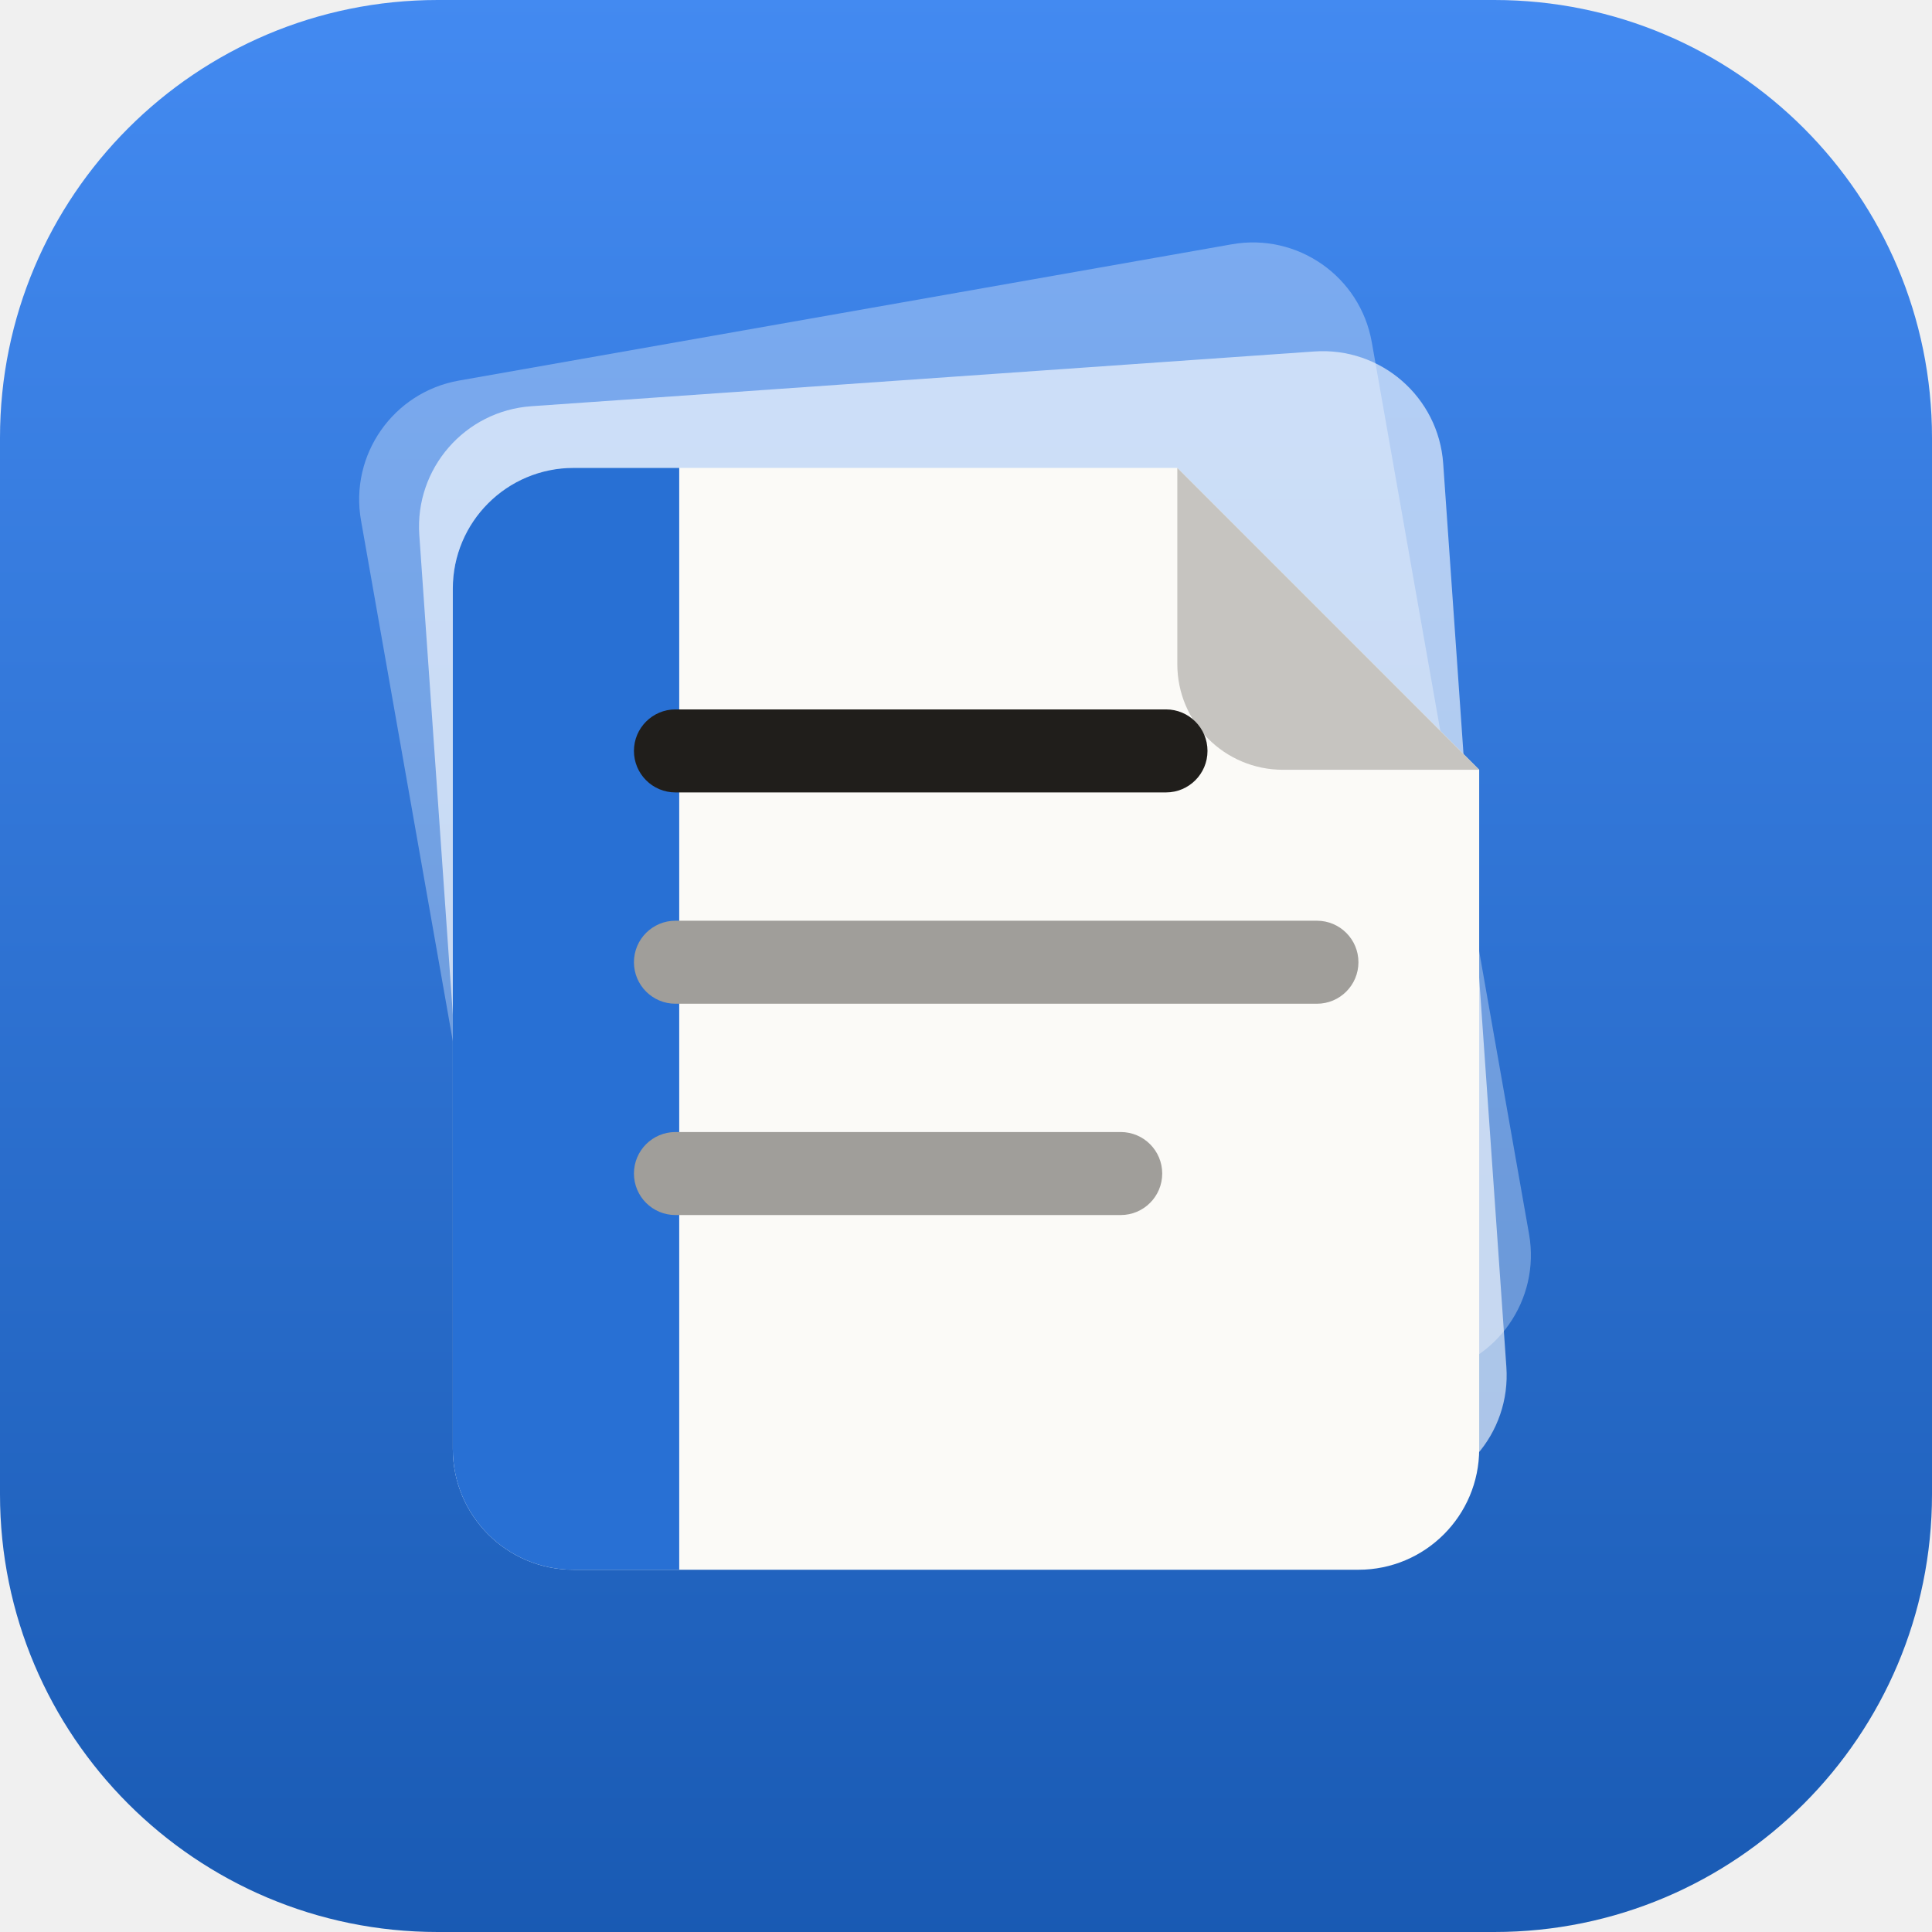
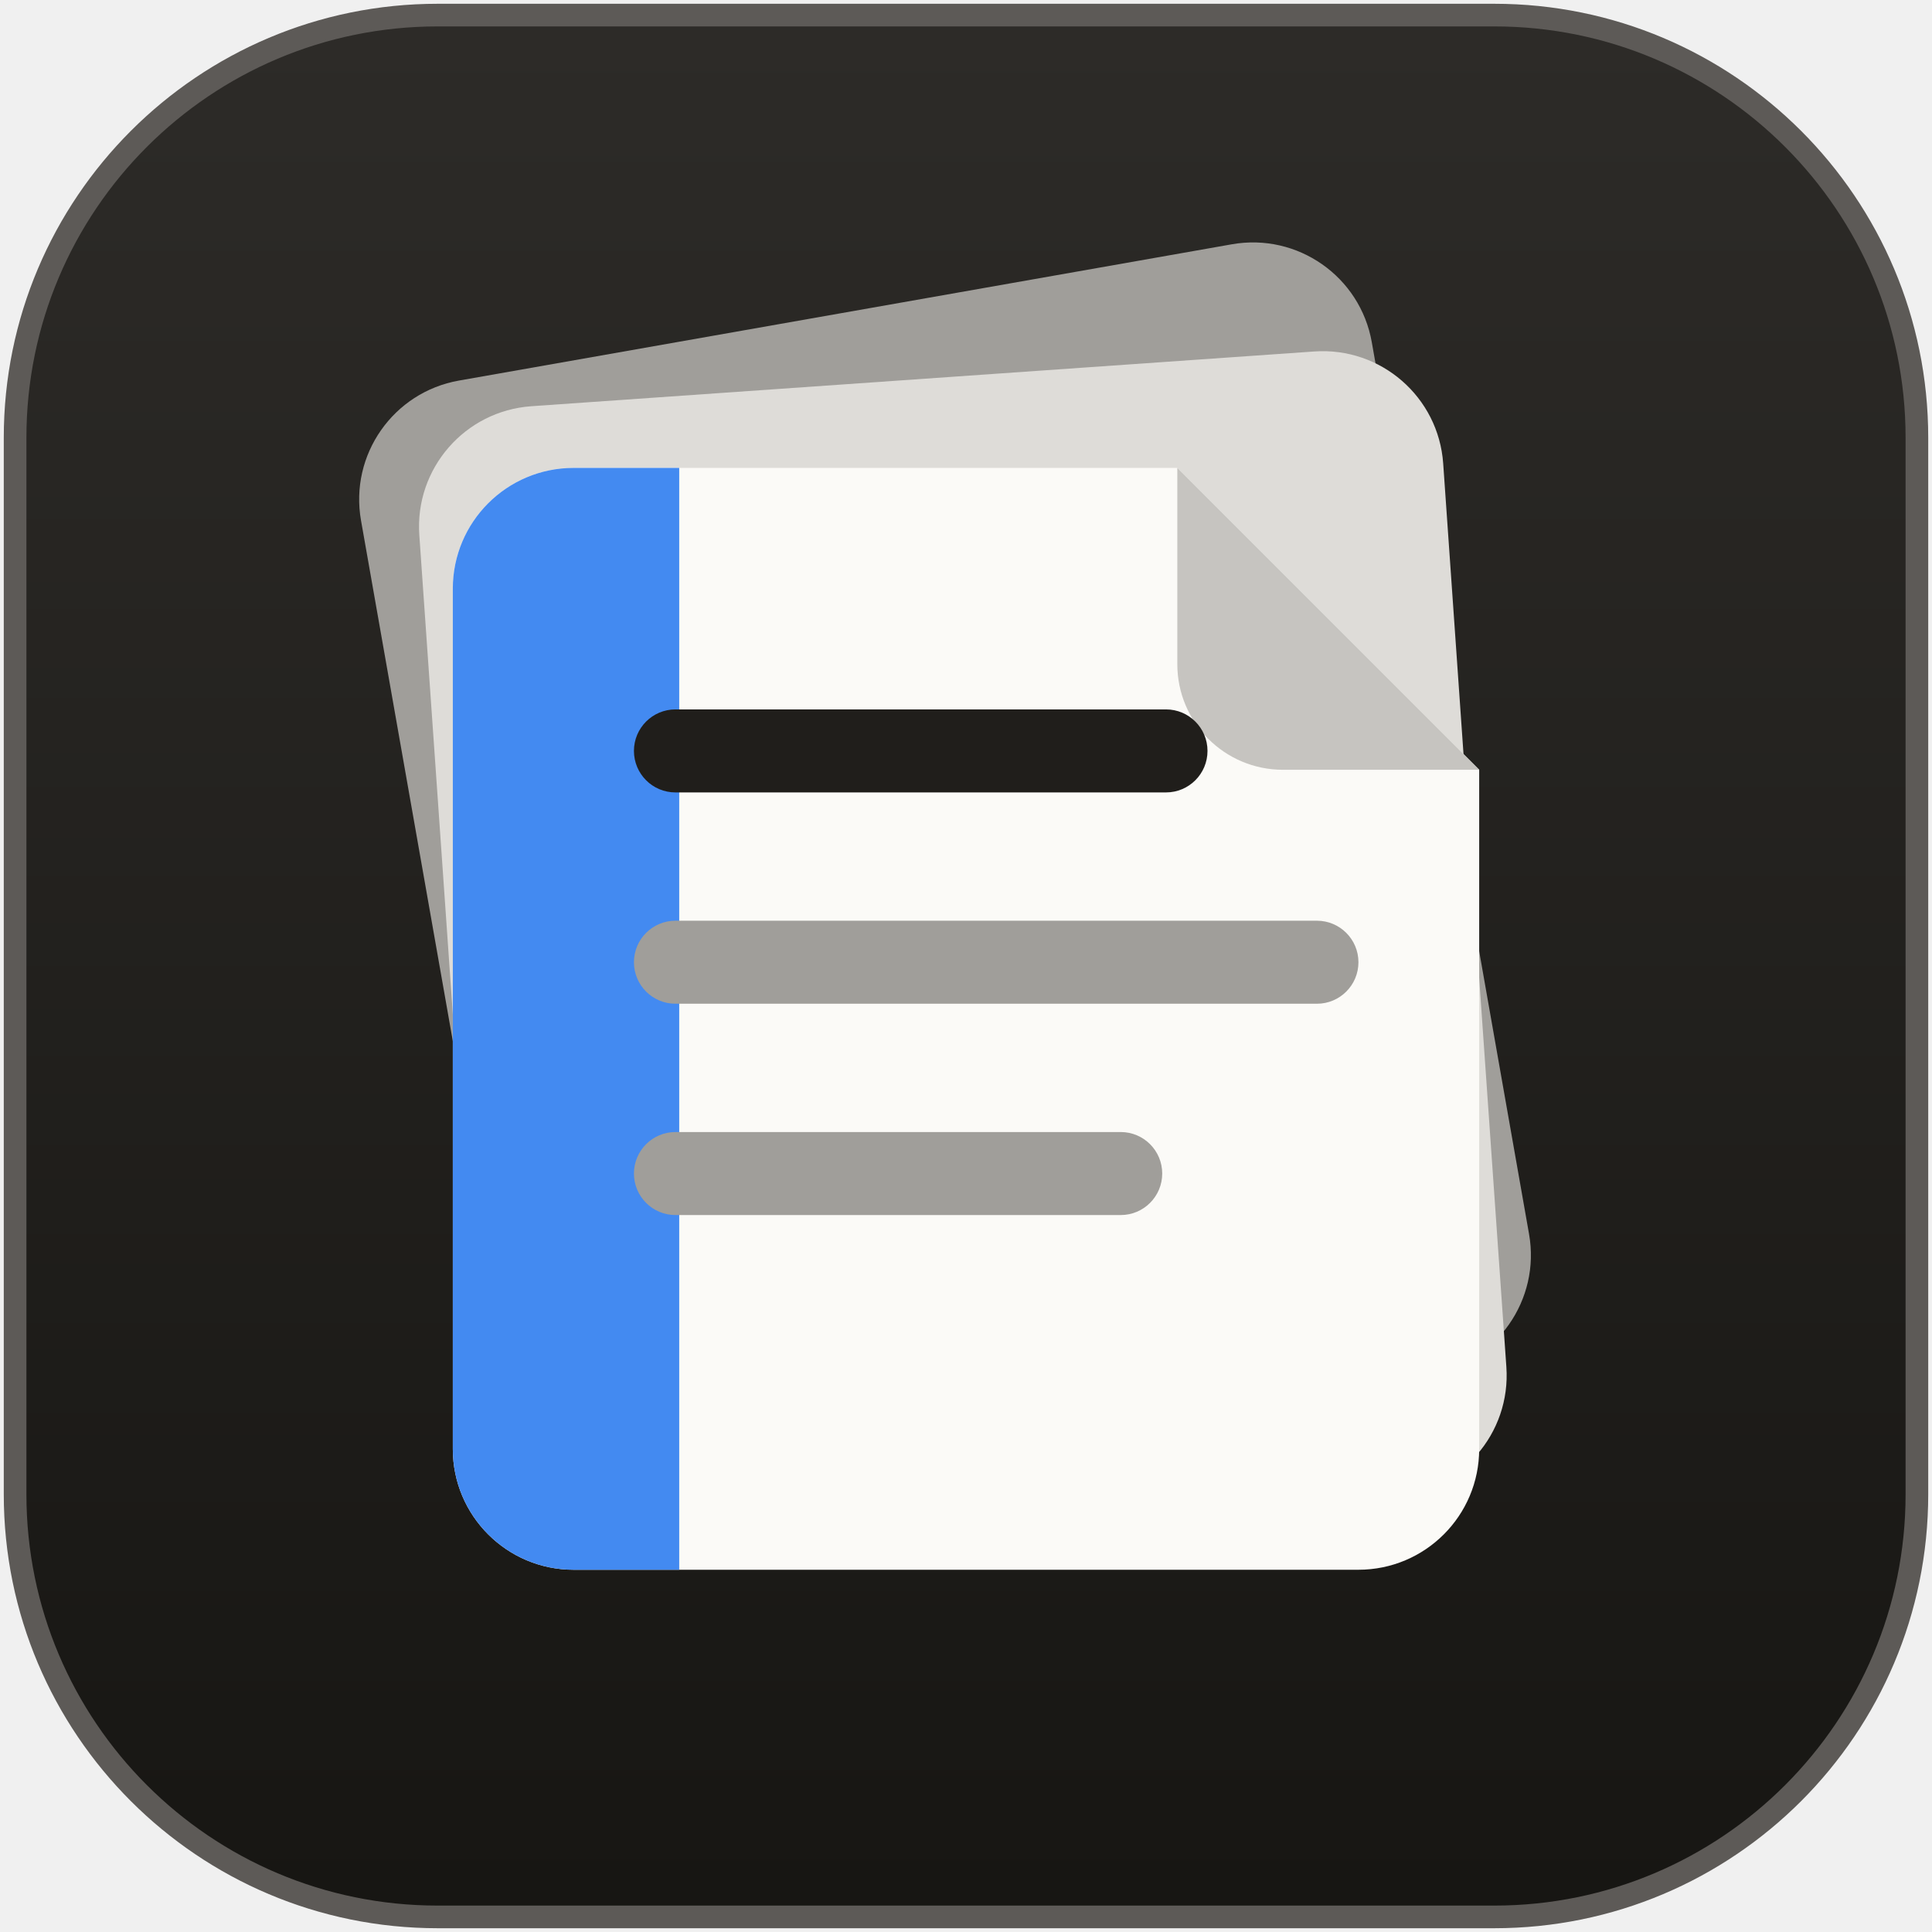
<svg xmlns="http://www.w3.org/2000/svg" viewBox="0 0 256 256" role="img" aria-label="Snipdeck">
  <defs>
    <linearGradient id="bg" x1="0" y1="0" x2="0" y2="1">
-       <stop offset="0" stop-color="#438AF1" />
-       <stop offset="1" stop-color="#195AB3" />
+       <stop offset="0" stop-color="#2D2B28" />
+       <stop offset="1" stop-color="#171613" />
    </linearGradient>
  </defs>
-   <rect width="256" height="256" rx="58" fill="url(#bg)" />
+   <rect x="2" y="2" width="252" height="252" rx="56" fill="url(#bg)" stroke="#5D5A57" stroke-width="3" />
  <g transform="rotate(-10 128 132)">
-     <rect x="60" y="40" width="136" height="152" rx="16" fill="#fff" fill-opacity=".32" />
+     <rect x="60" y="40" width="136" height="152" rx="16" fill="#A09E9A" />
  </g>
  <g transform="rotate(-4 128 132)">
-     <rect x="60" y="50" width="136" height="152" rx="16" fill="#fff" fill-opacity=".62" />
+     <rect x="60" y="50" width="136" height="152" rx="16" fill="#DEDCD8" />
  </g>
  <path d="M76 62h80l40 40v90a16 16 0 0 1-16 16H76a16 16 0 0 1-16-16V78a16 16 0 0 1 16-16z" fill="#FBFAF7" />
  <path d="M156 62v26a14 14 0 0 0 14 14h26z" fill="#C6C4C0" />
-   <path d="M76 62h14v146H76a16 16 0 0 1-16-16V78a16 16 0 0 1 16-16z" fill="#2870D4" />
+   <path d="M76 62h14v146H76a16 16 0 0 1-16-16V78a16 16 0 0 1 16-16z" fill="#438AF1" />
  <rect x="84" y="94" width="76" height="11" rx="5.5" fill="#201E1B" />
  <rect x="84" y="122" width="96" height="11" rx="5.5" fill="#A09E9A" />
  <rect x="84" y="150" width="70" height="11" rx="5.5" fill="#A09E9A" />
</svg>
